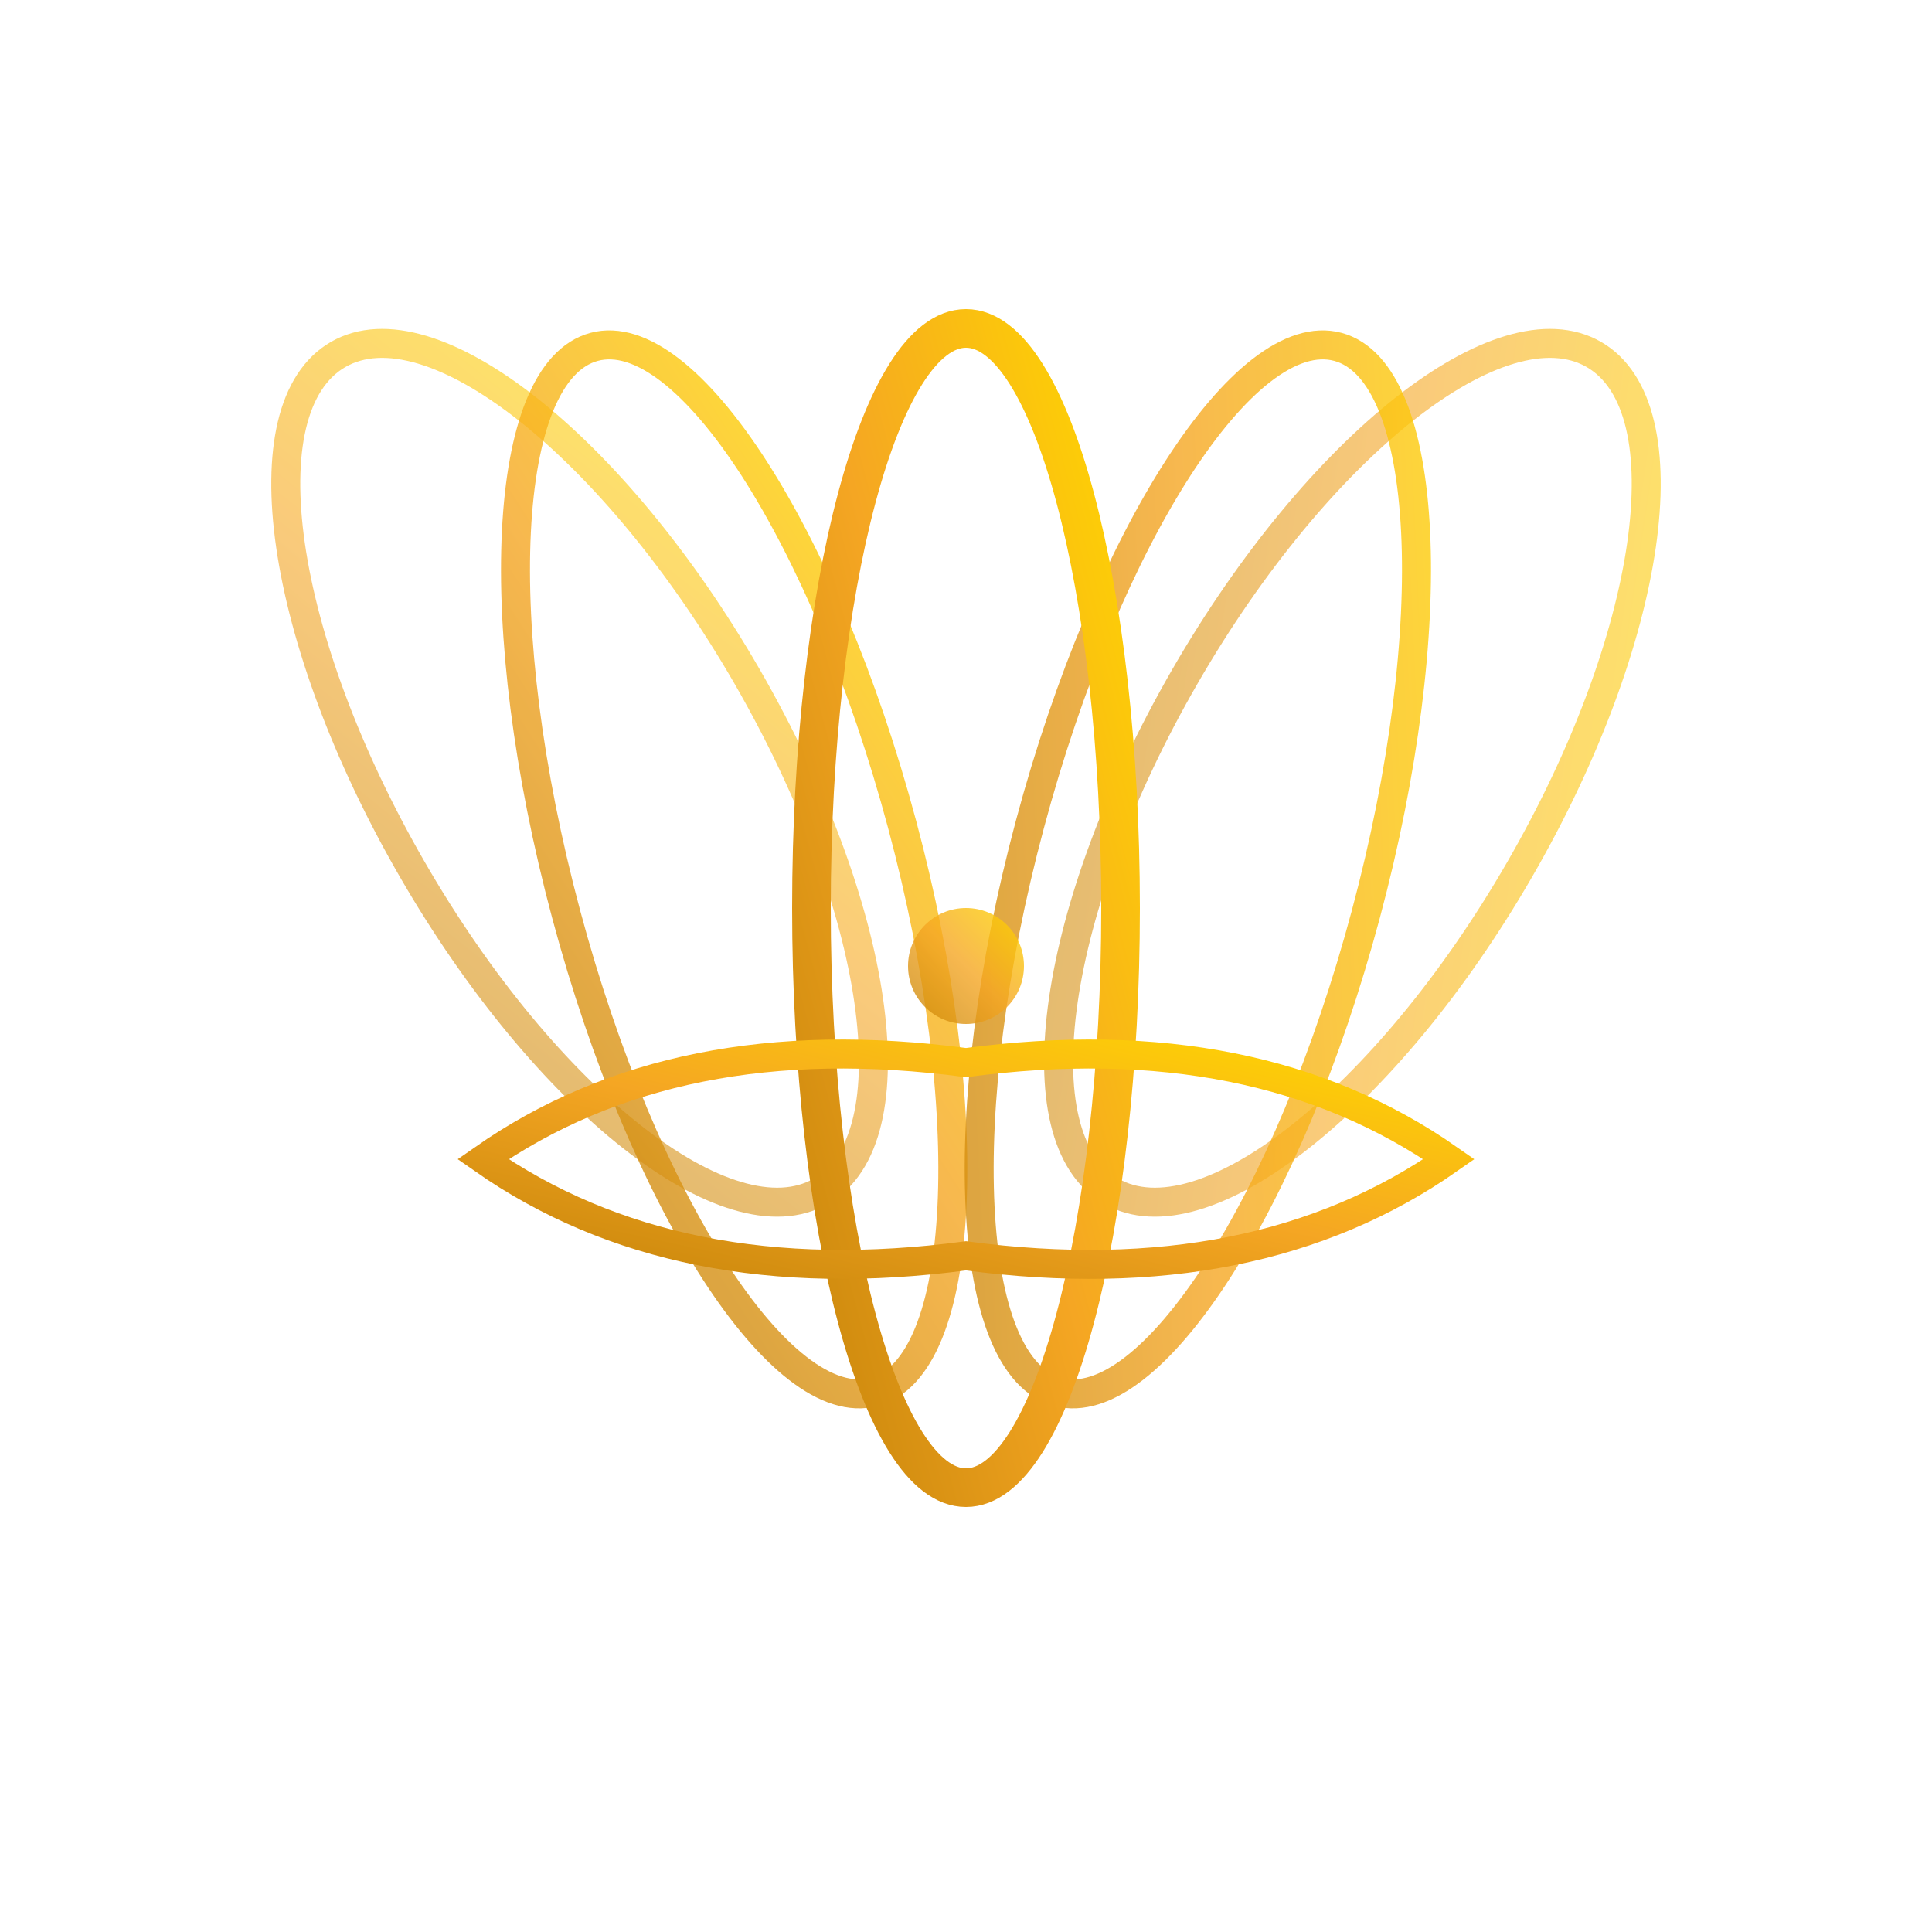
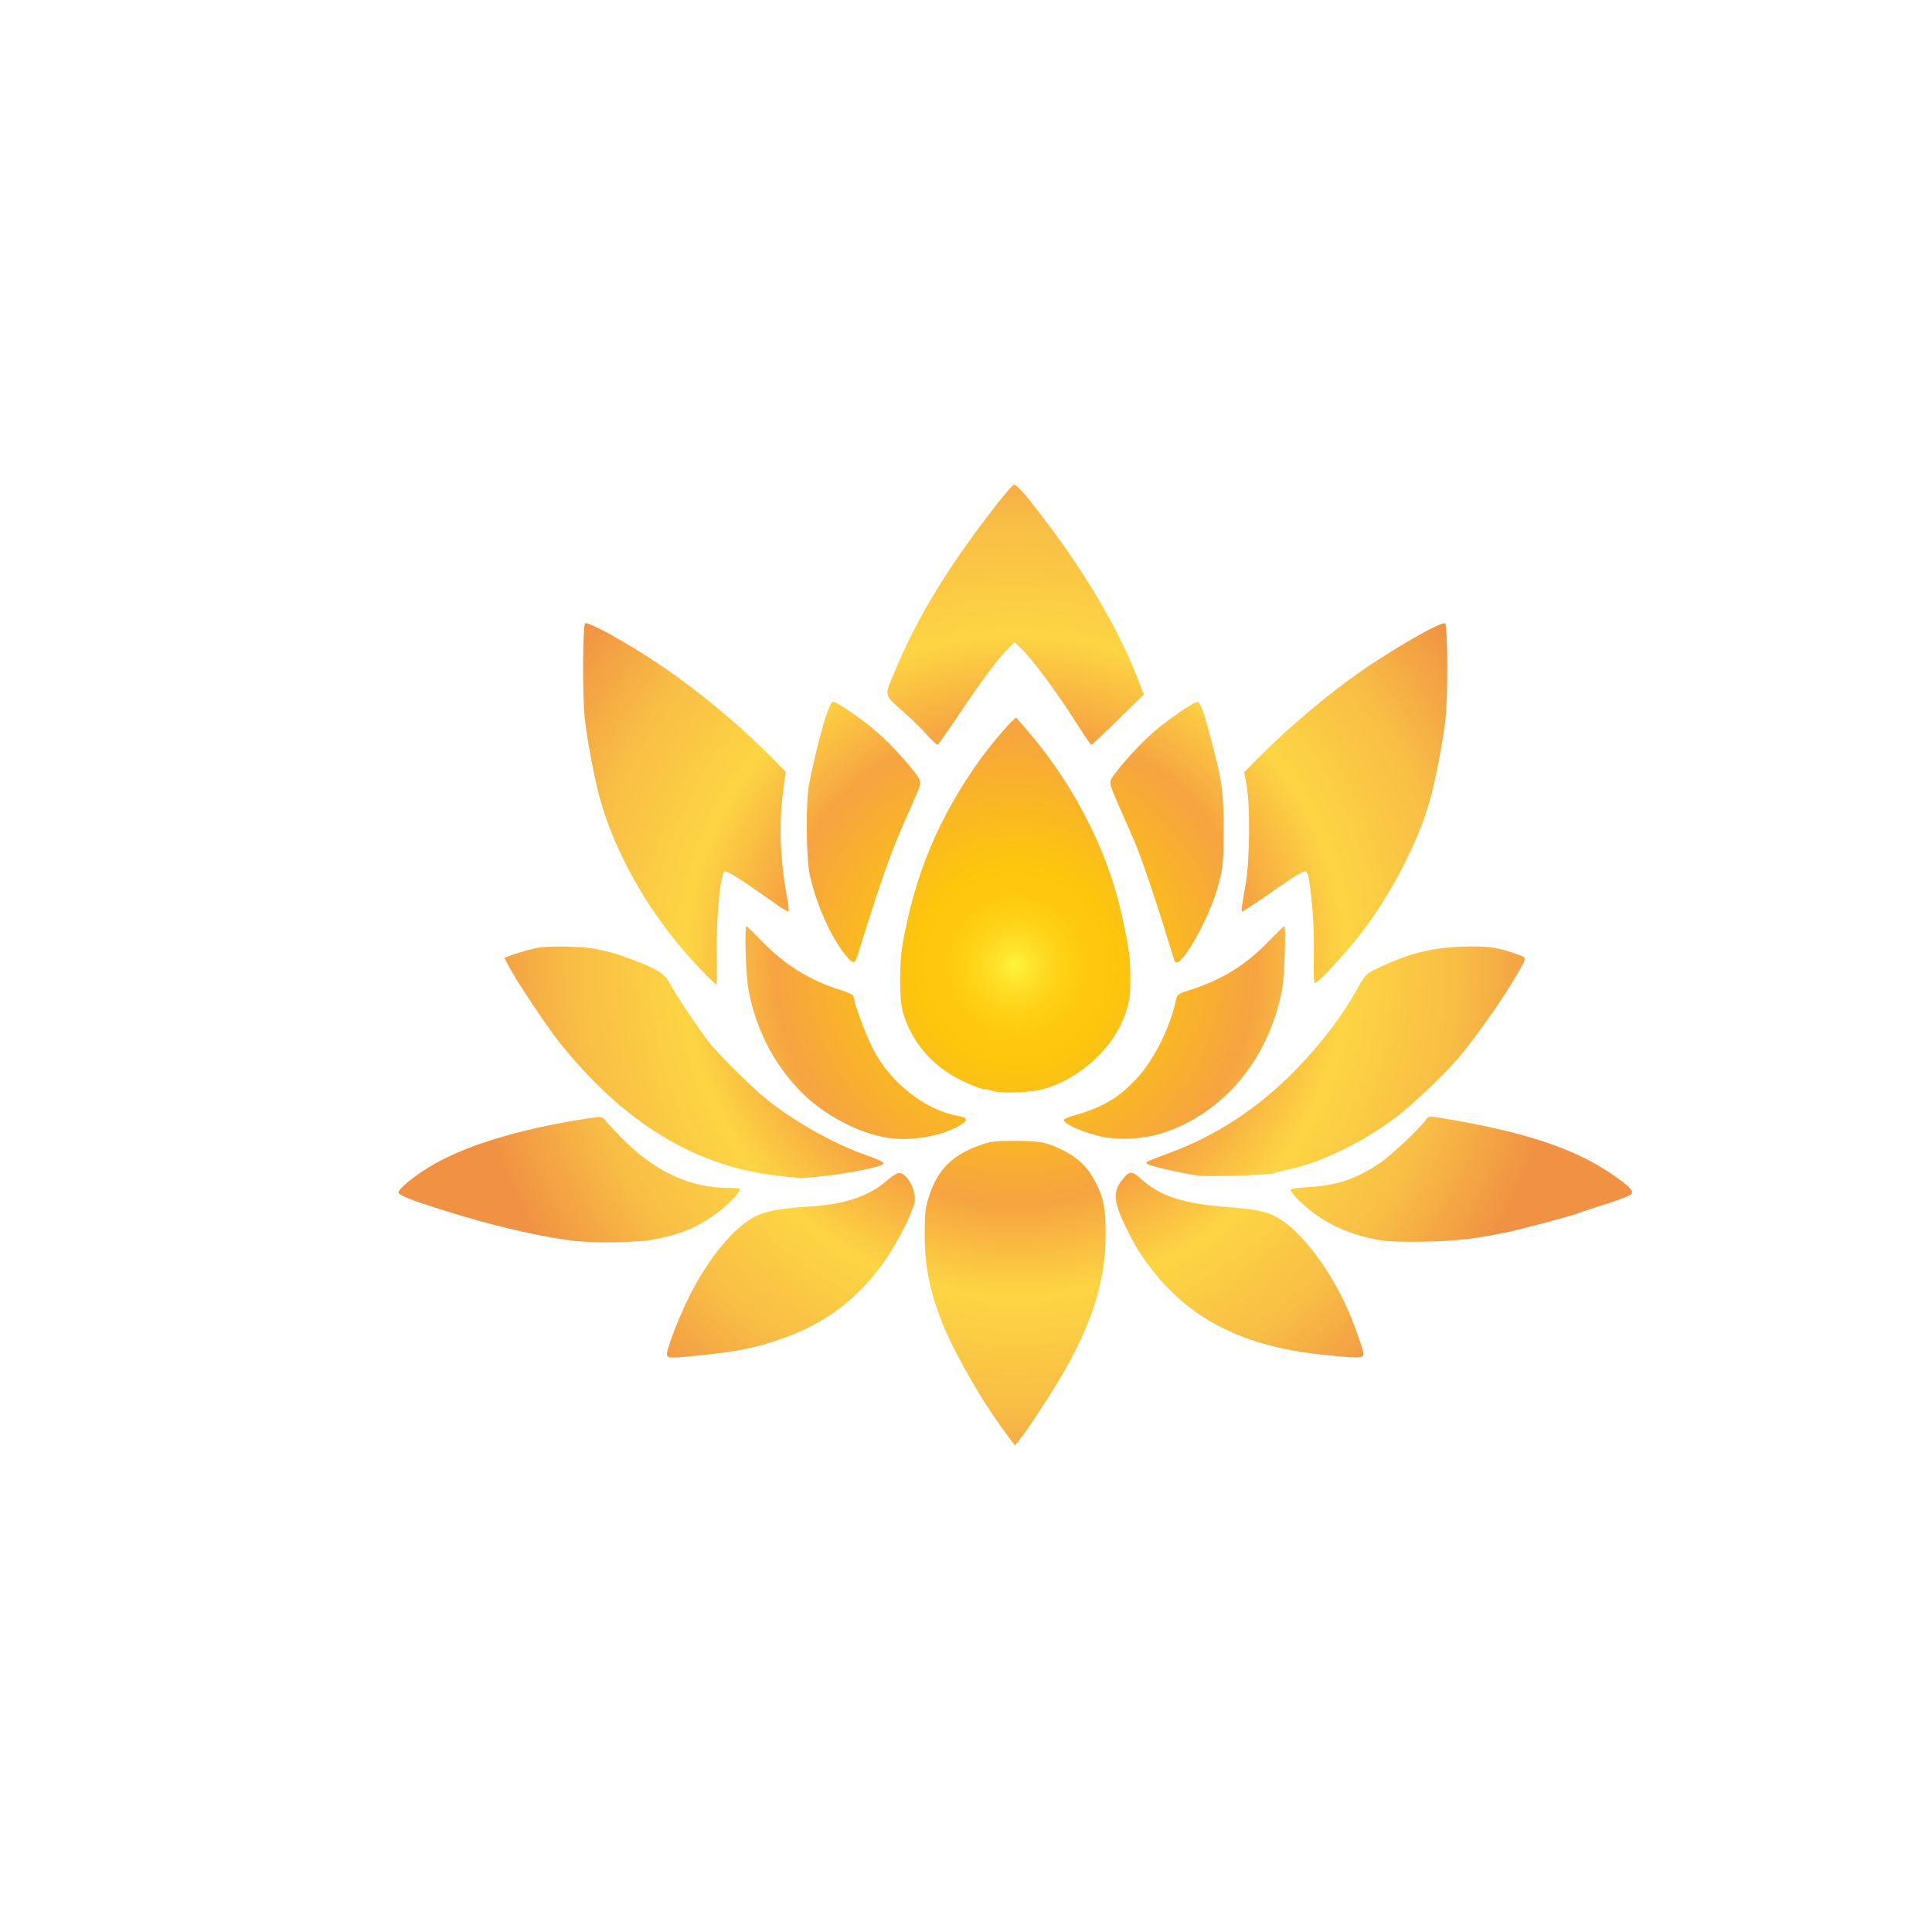
- <svg xmlns="http://www.w3.org/2000/svg" viewBox="0 0 100 100" width="100" height="100">
-   <defs>
-     <linearGradient id="lotusGold" x1="0%" y1="100%" x2="100%" y2="0%">
-       <stop offset="0%" style="stop-color:#C8860A;stop-opacity:1" />
-       <stop offset="50%" style="stop-color:#F5A623;stop-opacity:1" />
-       <stop offset="100%" style="stop-color:#FFD700;stop-opacity:1" />
-     </linearGradient>
-   </defs>
-   <g transform="translate(50,55)">
-     <ellipse cx="-20" cy="-15" rx="10" ry="25" fill="none" stroke="url(#lotusGold)" stroke-width="1.5" transform="rotate(-30,-20,-15)" opacity="0.6" />
-     <ellipse cx="20" cy="-15" rx="10" ry="25" fill="none" stroke="url(#lotusGold)" stroke-width="1.5" transform="rotate(30,20,-15)" opacity="0.6" />
-     <ellipse cx="-12" cy="-10" rx="9" ry="28" fill="none" stroke="url(#lotusGold)" stroke-width="1.5" transform="rotate(-15,-12,-10)" opacity="0.8" />
-     <ellipse cx="12" cy="-10" rx="9" ry="28" fill="none" stroke="url(#lotusGold)" stroke-width="1.5" transform="rotate(15,12,-10)" opacity="0.8" />
-     <ellipse cx="0" cy="-8" rx="8" ry="30" fill="none" stroke="url(#lotusGold)" stroke-width="2" />
-     <path d="M-25,5 Q-15,-2 0,0 Q15,-2 25,5 Q15,12 0,10 Q-15,12 -25,5Z" fill="none" stroke="url(#lotusGold)" stroke-width="1.5" />
-     <circle cx="0" cy="-5" r="3" fill="url(#lotusGold)" opacity="0.8" />
-   </g>
+ <svg xmlns="http://www.w3.org/2000/svg" version="1.1" id="Layer_1" x="0px" y="0px" viewBox="0 0 2048 2048" style="enable-background:new 0 0 2048 2048;" xml:space="preserve">
+   <style type="text/css">
+ 	.st0{fill:url(#path1_00000131350146078662762170000013772726937652692113_);}
+ </style>
+   <radialGradient id="path1_00000067943789676327042850000001247402839957435832_" cx="1076.21" cy="1023.315" r="586.005" gradientUnits="userSpaceOnUse">
+     <stop offset="0" style="stop-color:#FFF33B" />
+     <stop offset="3.771823e-02" style="stop-color:#FFE029" />
+     <stop offset="8.260060e-02" style="stop-color:#FFD217" />
+     <stop offset="0.129" style="stop-color:#FEC90E" />
+     <stop offset="0.178" style="stop-color:#FDC70C" />
+     <stop offset="0.432" style="stop-color:#F6A441" />
+     <stop offset="0.599" style="stop-color:#FDD543" />
+     <stop offset="0.803" style="stop-color:#F8BD45" />
+     <stop offset="1" style="stop-color:#F09143" />
+   </radialGradient>
+   <path id="path1" style="fill:url(#path1_00000067943789676327042850000001247402839957435832_);" d="M1068.3,1522.2  c-7.1-9.6-10.5-14.3-18.3-26c-18.2-27.1-41.6-69.9-50.5-92.1c-14.1-35.5-19.3-61.2-19.3-96.1c0-22.7,0.6-27.9,5-41  c8.8-26.7,23.9-42.1,51.3-52.2c13.2-4.9,16.9-5.4,39.7-5.4c26.4,0,33,1.3,50.8,10c14.4,7,26,17.9,32.9,31  c10,18.8,12.2,29.4,12.1,58.6c0,46.9-12.9,89.7-43.2,143.5c-11.2,19.9-39.5,63.4-48.4,74.3l-4.5,5.5L1068.3,1522.2z M707,1435.2  c0-6.1,12.9-39.5,23.3-60.3c21.2-42.5,49-75.7,72.6-86.6c9.8-4.6,27.3-7.6,53.3-9.2c39.6-2.4,64.3-10.6,84.2-27.9  c5-4.3,10.6-7.8,12.4-7.8c9.1,0,19.2,19.4,16.6,31.6c-2.4,11.1-17.7,41.4-29.8,59.1c-29.1,42.5-65.6,70-114.5,86.3  c-25.8,8.6-42.9,12.1-77.8,15.8C709.7,1440.2,707,1440.1,707,1435.2L707,1435.2z M1402.8,1436.2c-92.7-9.5-152.9-43.4-196.1-110.6  c-2.8-4.3-9.3-16.6-14.4-27.1c-11.4-23.6-12.4-35.2-3.9-46.3c8.6-11.3,11-11.6,20.5-3c21.6,19.5,45.7,27.1,98.9,30.9  c26.3,1.9,39.3,5.4,51.4,13.7c24.7,17,53.3,56.3,70.6,96.9c7.4,17.3,15.6,41,15.6,44.9C1445.4,1439.9,1439.7,1440,1402.8,1436.2  L1402.8,1436.2z M605.3,1315c-46.3-6.4-101.1-20.2-159.9-40.1c-14.7-5-22.5-8.6-22.9-10.6c-0.6-3.3,12.8-14.8,29.7-25.5  c37-23.4,96.1-41.8,172.5-53.5c13.1-2,13.7-1.9,17.1,2.4c1.9,2.5,9.3,10.5,16.4,17.8c34.6,35.6,72.4,53.6,112.7,53.6  c7.5,0,13.6,0.7,13.6,1.5c0,3.3-12.3,16.2-23.7,24.7c-21.2,16-41.3,24.2-71.2,29.2C671.7,1317.3,624.5,1317.7,605.3,1315L605.3,1315  z M1460.9,1314.3c-27-4.9-49.9-14.5-69.1-29c-11.8-8.9-23.9-21.2-23.9-24.2c0-0.9,8.9-2.1,19.9-2.8c29.7-1.8,49.6-8.5,74.8-25.3  c11.4-7.6,42.3-36.6,49.3-46.5c2.4-3.4,3.7-3.5,16-1.4c88.7,14.8,141.3,32.2,182,60.4c16.5,11.4,21.2,16.1,19.8,19.9  c-0.6,1.5-12.7,6.4-26.9,10.8c-14.2,4.5-27.6,8.9-29.7,9.8c-5.6,2.4-56.9,16.2-72.7,19.6c-35,7.5-55.6,9.9-89.2,10.6  C1486.4,1316.7,1471,1316.1,1460.9,1314.3z M824.3,1246.3c-87-9.4-164.2-56.7-232.1-142.4c-13-16.4-44.4-63.7-52.4-78.7l-5.2-9.9  l5.3-2c5.8-2.2,14.3-4.8,26.9-8c11.6-3,49.9-2.5,65.7,0.8c16.6,3.5,21.4,4.9,38.7,11.5c26.1,9.9,33.2,14.5,38.9,25  c7.2,13.2,33.6,52.7,42.4,63.3c12.2,14.8,44,46.3,58.9,58.4c29.4,23.7,69.8,46.8,103,58.8c18.9,6.8,23.7,9.2,21.8,10.9  c-3.3,3.1-36.9,9.9-61.1,12.5c-14.1,1.5-26.1,2.6-26.6,2.5C847.9,1248.9,837,1247.6,824.3,1246.3L824.3,1246.3z M1270,1246.2  c-18-2.5-51.7-10.3-54.1-12.6c-1.9-1.8-1.4-2,26-12.3c48.6-18.2,92-46.9,131.1-86.7c26.1-26.5,49.3-56.9,65-85.2  c8.9-16,10-17.2,21.8-22.8c33.7-16,56.9-21.9,90.2-23.1c27.5-1,38.6,0.7,61.9,9.4c6.9,2.6,7,2-9.1,29  c-13.3,22.2-42.7,63.3-56.9,79.7c-15.6,18-46.5,47.5-63.4,60.7c-33.2,25.8-78.8,48.8-111.6,56.2c-8.5,1.9-18.1,4.3-21.3,5.3  C1343.4,1245.7,1280.2,1247.6,1270,1246.2L1270,1246.2z M949.3,1207.1c-33.6-2.3-77.1-24.6-103.4-53  c-27.7-29.9-44.8-64.2-52.6-105.5c-2.7-14.2-4.3-66.9-2-66.9c0.5,0,7.7,7.1,16,15.7c23.9,24.9,51.2,42,83.4,51.9  c8,2.5,14.1,5.4,14.1,6.9c0,6,12.7,40.3,20.6,55.7c18.5,36,55.8,65.1,90.6,71.1c10.1,1.7,10.6,4.7,1.9,9.8  C1000.7,1203,972.9,1208.8,949.3,1207.1L949.3,1207.1z M1177,1206.4c-17.8-1.6-49.4-13.9-49.4-19.3c0-0.9,5-3,11.1-4.7  c30.2-8.5,47.9-19,66.9-39.9c18-19.7,34.9-53.7,41-82.6c1.2-5.6,2.5-6.5,14.3-10.3c34.1-10.8,58.8-26,83.4-51.2  c8.9-9.1,16.6-16.6,17-16.6c2.1,0,0.4,53.3-2.2,66.9c-10.6,56.2-41.3,104-84.9,132.3C1242.2,1201.7,1212.3,1209.6,1177,1206.4  L1177,1206.4z M1051,1156.2c-2.1-0.9-6-1.7-8.6-1.8c-2.6-0.1-13.1-4.2-23.3-9.1c-31.1-15.1-53.2-41.2-62.3-73.4  c-3.5-12.4-3.6-51.3-0.1-70.7c13.3-74.9,38.2-134.5,82.1-195.9c13.5-18.8,37.3-46.2,38.7-44.4c0.4,0.5,6,7.1,12.4,14.5  c49.1,57.4,84.6,127.1,99.3,194.9c7.9,36.4,8.9,43.8,9,65.8c0.1,18.4-0.8,24.8-4.6,36.5c-12.5,38.4-49.5,72.2-90.5,82.6  C1090.3,1158.4,1057.6,1159,1051,1156.2L1051,1156.2z M741.2,1026C692,974.6,653.3,908.7,636,846.7c-5.7-20.5-13.8-63.2-16.2-85.8  c-2.5-23.8-2.1-97.4,0.5-100.1c2.7-2.7,48.6,22.9,81.8,45.6c39.7,27.1,83.2,63.4,115.8,96.5l15,15.2l-2.8,21.3  c-4.5,34.2-3.2,71.9,4,110.3c1.6,8.4,2.4,15.8,1.8,16.3c-0.6,0.6-5.1-1.9-10.2-5.5c-43.3-30.5-56.3-38.7-58.1-36.4  c-4.4,5.5-8.6,52.9-7.9,89.1c0.4,16.8,0.2,30.5-0.3,30.5C758.8,1043.8,750.6,1035.8,741.2,1026L741.2,1026z M1392.7,1012.1  c0.5-26-0.8-48-4.8-78.2c-0.6-4.5-2.1-9-3.4-10.1c-1.6-1.4-11.6,4.5-34.2,20.3c-17.5,12.2-32.5,22.2-33.3,22.2  c-0.8,0-1.1-2.4-0.6-5.3c0.5-2.9,2.4-14.1,4.2-24.7c4.2-24.6,4.7-82.9,0.9-103.4l-2.6-14.3l15.2-15.4  c29.4-29.8,70.6-64.8,104.2-88.6c36.7-25.9,90.5-56.8,93.6-53.7c2.7,2.7,3.1,76.3,0.5,100.1c-2.4,22.6-10.5,65.4-16.2,85.8  c-14.3,51.2-48.1,113.6-84.6,156.4c-18.1,21.3-35.2,38.8-37.7,38.8C1392.8,1041.9,1392.3,1031.7,1392.7,1012.1L1392.7,1012.1z   M899.5,1016.2c-16.5-18.3-32.5-52.4-40.8-87.1c-4.3-17.7-4.8-79-0.9-98.5c9-45.1,20.5-85.2,24.8-86.7c3.4-1.1,35.5,21.3,51.1,35.7  c15.4,14.3,36.3,37.8,40.5,45.8c2.5,4.6,1.9,6.7-7.6,27.9c-5.6,12.6-11.3,25.5-12.6,28.7c-1.3,3.2-3.4,8.3-4.6,11.3  c-7.8,19.2-19.1,51.7-29.4,84.7c-4.5,14.4-9.3,29.6-10.6,33.8C906.5,1021.1,904.7,1021.9,899.5,1016.2L899.5,1016.2z M1244.9,1018.3  c-0.5-1.4-2.7-8.7-5-16.2c-9-29.6-21.8-68.8-28.2-86.2c-8-21.9-6.7-18.7-23.1-55.8c-12.2-27.6-12.9-30-10.4-34.6  c4.1-7.6,24.8-31.2,39.8-45.2c14.8-13.9,48.4-37.4,51.8-36.3c2.7,0.9,6.9,12.6,13.6,38.2c12.4,47.2,13.8,57.3,13.7,97.9  c-0.1,33.5-0.6,38.7-5.4,57.2C1282,974.7,1249.4,1031.3,1244.9,1018.3L1244.9,1018.3z M982.5,778.9c-5.4-6.2-17.3-17.8-26.4-25.8  c-19-16.6-18.7-15.2-8.4-39.6c16.5-39.3,34.5-72.8,58.8-109.8c21.1-32.1,60.3-83.9,67.8-89.6c2.5-1.9,11.8,8.6,35.7,40.2  c41.2,54.5,76.3,114.3,94.7,161.7l7.9,20.2l-27.4,26.8c-15.1,14.7-27.8,26.7-28.4,26.7c-0.6,0-8-11.1-16.6-24.6  c-18.5-29.3-46-66.4-56.9-76.9l-7.9-7.6l-8.3,8.6c-11.5,12-27.7,34-51.4,69.4c-11.1,16.6-20.9,30.5-21.7,30.8  C993,789.8,987.9,785,982.5,778.9L982.5,778.9z" />
</svg>
